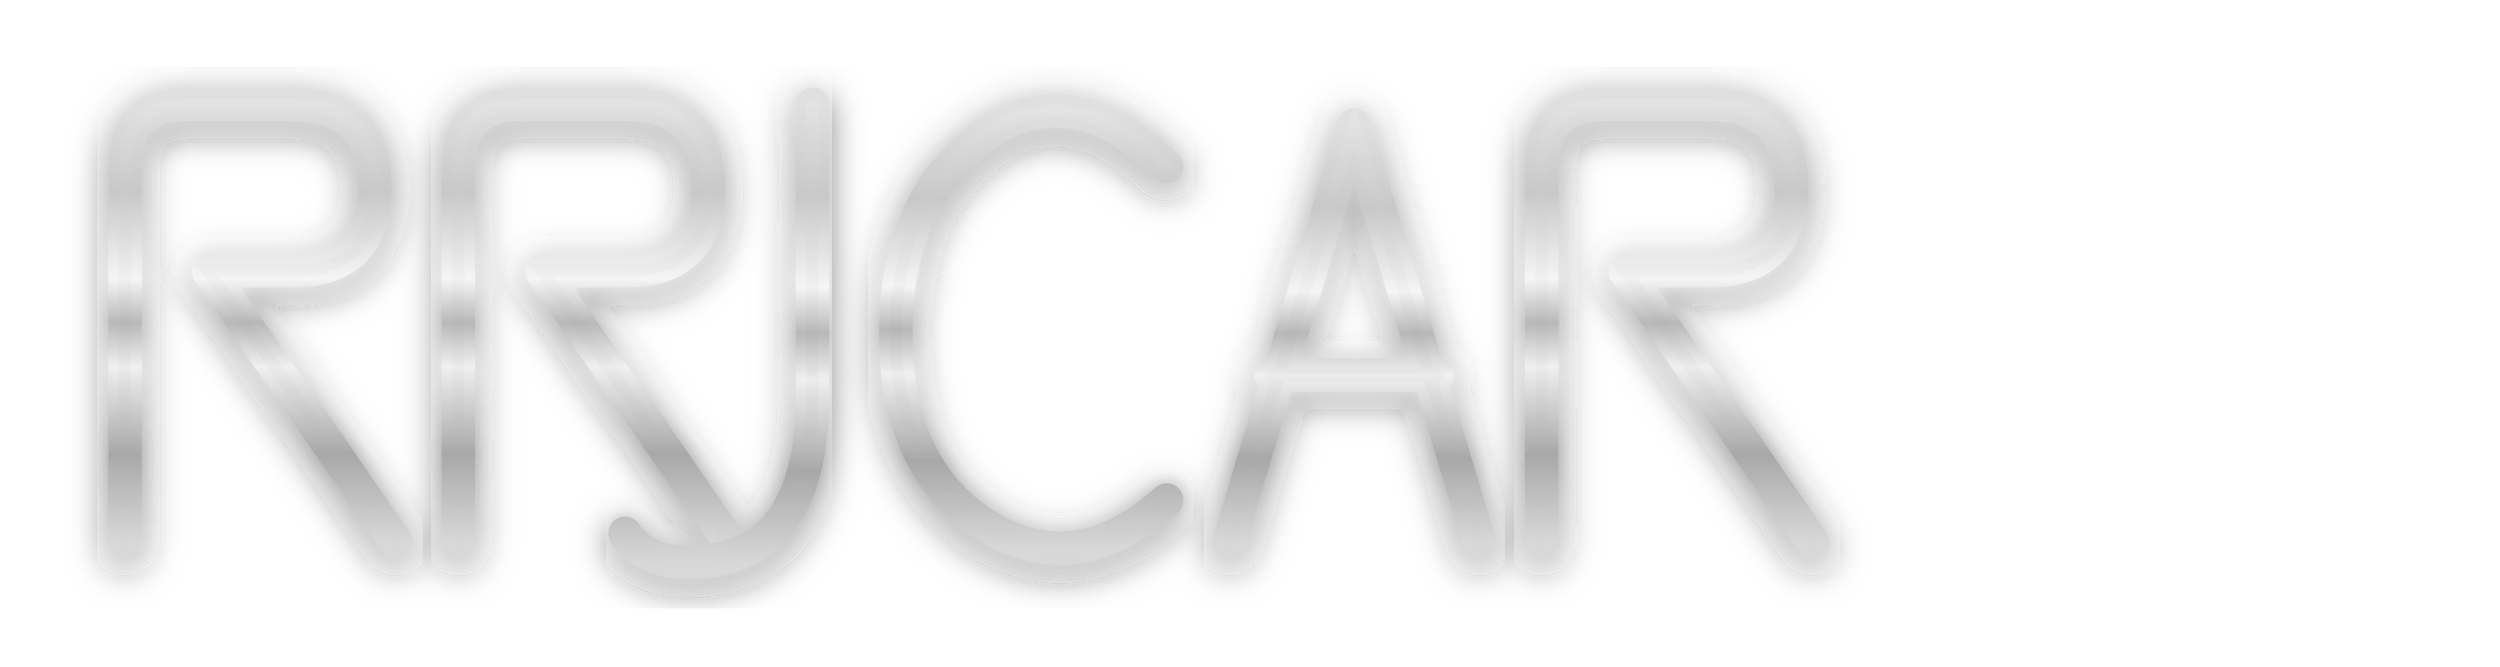
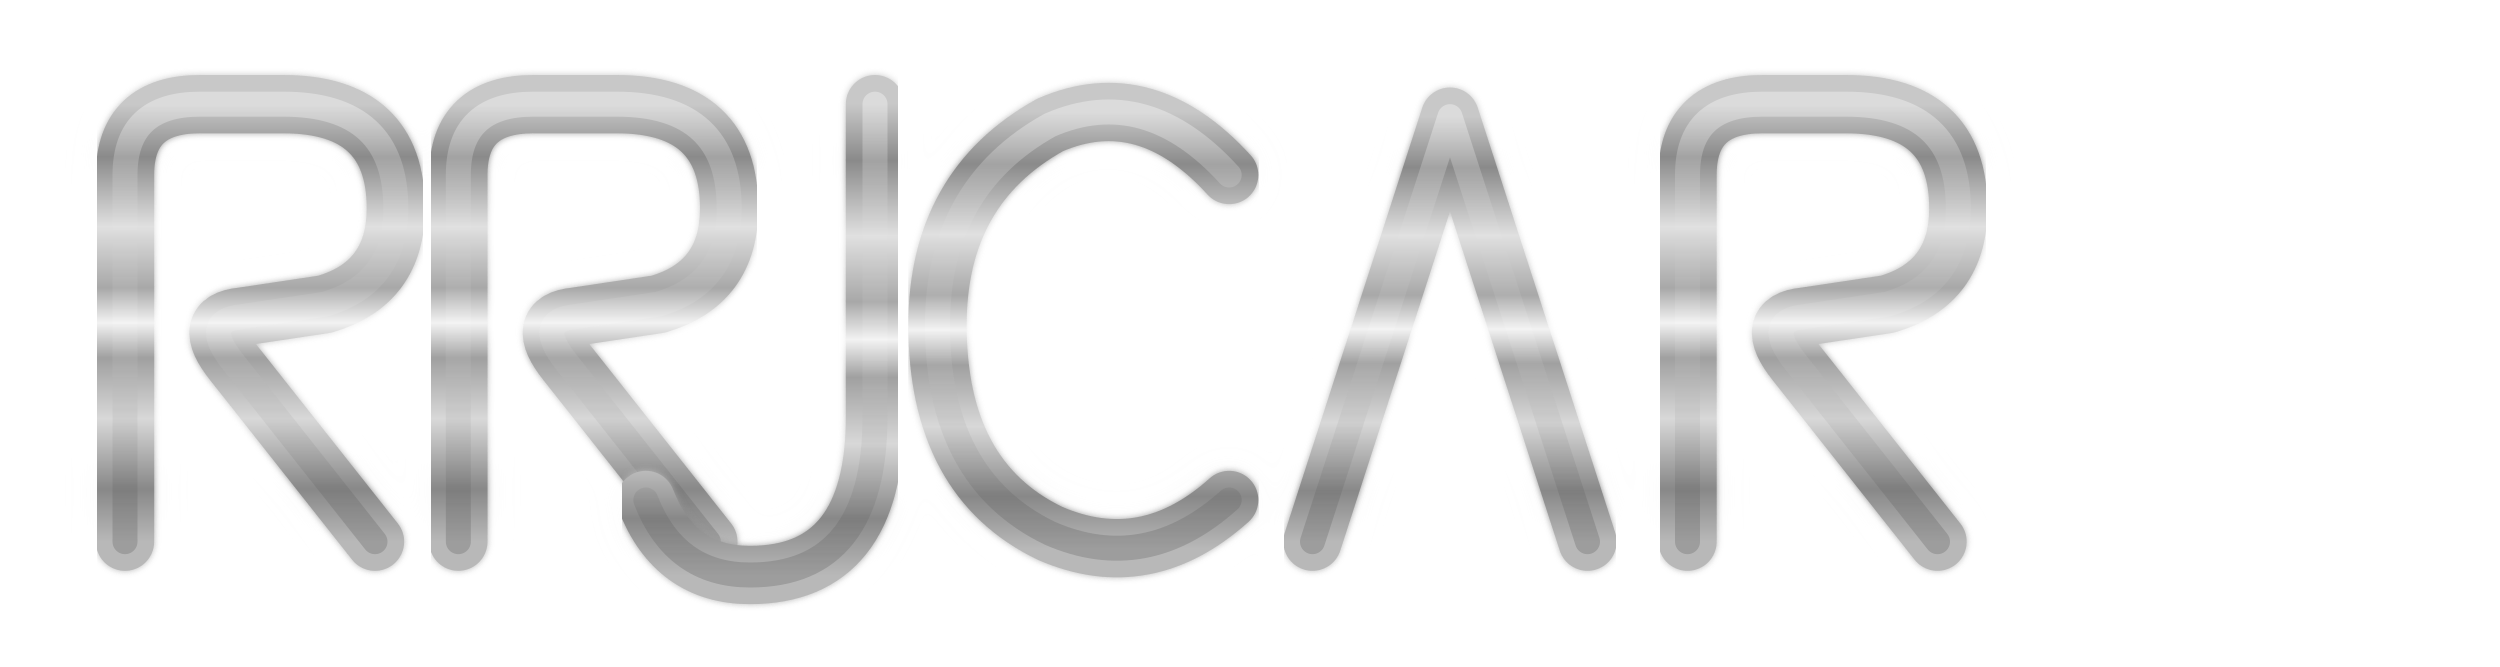
<svg xmlns="http://www.w3.org/2000/svg" viewBox="0 0 600 160">
  <defs>
-     <linearGradient id="chrome" x1="0%" y1="0%" x2="0%" y2="100%">
-       <stop offset="0%" stop-color="#e0e0e0" />
-       <stop offset="20%" stop-color="#c8c8c8" />
-       <stop offset="40%" stop-color="#f5f5f5" />
-       <stop offset="50%" stop-color="#b8b8b8" />
-       <stop offset="60%" stop-color="#f0f0f0" />
-       <stop offset="80%" stop-color="#a8a8a8" />
-       <stop offset="100%" stop-color="#d8d8d8" />
+     <linearGradient id="chrome3d" x1="0%" y1="0%" x2="0%" y2="100%">
+       <stop offset="0%" stop-color="#c8c8c8" />
+       <stop offset="12%" stop-color="#8a8a8a" />
+       <stop offset="28%" stop-color="#e0e0e0" />
+       <stop offset="42%" stop-color="#a8a8a8" />
+       <stop offset="50%" stop-color="#f2f2f2" />
+       <stop offset="58%" stop-color="#a0a0a0" />
+       <stop offset="72%" stop-color="#d8d8d8" />
+       <stop offset="88%" stop-color="#888888" />
+       <stop offset="100%" stop-color="#b8b8b8" />
    </linearGradient>
-     <linearGradient id="chrome-stroke" x1="0%" y1="0%" x2="0%" y2="100%">
-       <stop offset="0%" stop-color="#ffffff" stop-opacity="0.6" />
-       <stop offset="50%" stop-color="#888888" stop-opacity="0.3" />
-       <stop offset="100%" stop-color="#cccccc" stop-opacity="0.5" />
+     <linearGradient id="innerLight" x1="0%" y1="0%" x2="0%" y2="100%">
+       <stop offset="0%" stop-color="#ffffff" stop-opacity="0.35" />
+       <stop offset="30%" stop-color="#ffffff" stop-opacity="0.0" />
+       <stop offset="50%" stop-color="#ffffff" stop-opacity="0.12" />
+       <stop offset="100%" stop-color="#000000" stop-opacity="0.15" />
    </linearGradient>
-     <filter id="glow">
-       <feGaussianBlur stdDeviation="2" result="blur" />
+     <filter id="ambientGlow">
+       <feGaussianBlur stdDeviation="4" result="glow" />
+       <feColorMatrix in="glow" type="matrix" values="0.8 0.8 0.8 0 0  0.8 0.8 0.8 0 0  0.8 0.8 0.8 0 0  0 0 0 0.12 0" />
+       <feMerge>
+         <feMergeNode />
+         <feMergeNode in="SourceGraphic" />
+       </feMerge>
+     </filter>
+     <filter id="innerDepth">
+       <feGaussianBlur stdDeviation="0.8" result="blur" />
      <feMerge>
        <feMergeNode in="blur" />
        <feMergeNode in="SourceGraphic" />
      </feMerge>
    </filter>
-     <filter id="shadow">
-       <feDropShadow dx="0" dy="2" stdDeviation="4" flood-color="#000" flood-opacity="0.5" />
-     </filter>
  </defs>
-   <g filter="url(#shadow)">
-     <path d="M30,130 L30,40 Q30,25 45,25 L70,25 Q90,25 90,45 Q90,65 70,65 L50,65 L95,130" fill="none" stroke="url(#chrome)" stroke-width="8" stroke-linecap="round" stroke-linejoin="round" filter="url(#glow)" />
-     <path d="M110,130 L110,40 Q110,25 125,25 L150,25 Q170,25 170,45 Q170,65 150,65 L130,65 L175,130" fill="none" stroke="url(#chrome)" stroke-width="8" stroke-linecap="round" stroke-linejoin="round" filter="url(#glow)" />
-     <path d="M195,25 L195,95 Q195,135 165,135 Q155,135 150,128" fill="none" stroke="url(#chrome)" stroke-width="8" stroke-linecap="round" stroke-linejoin="round" filter="url(#glow)" />
-     <path d="M280,40 Q260,20 240,30 Q215,45 215,80 Q215,115 240,128 Q260,138 280,120" fill="none" stroke="url(#chrome)" stroke-width="8" stroke-linecap="round" stroke-linejoin="round" filter="url(#glow)" />
-     <path d="M295,130 L325,30 L355,130 M305,90 L345,90" fill="none" stroke="url(#chrome)" stroke-width="8" stroke-linecap="round" stroke-linejoin="round" filter="url(#glow)" />
-     <path d="M370,130 L370,40 Q370,25 385,25 L410,25 Q430,25 430,45 Q430,65 410,65 L390,65 L435,130" fill="none" stroke="url(#chrome)" stroke-width="8" stroke-linecap="round" stroke-linejoin="round" filter="url(#glow)" />
-   </g>
-   <g opacity="0.15">
-     <path d="M30,130 L30,40 Q30,25 45,25 L70,25 Q90,25 90,45 Q90,65 70,65 L50,65 L95,130" fill="none" stroke="url(#chrome-stroke)" stroke-width="3" stroke-linecap="round" />
-     <path d="M110,130 L110,40 Q110,25 125,25 L150,25 Q170,25 170,45 Q170,65 150,65 L130,65 L175,130" fill="none" stroke="url(#chrome-stroke)" stroke-width="3" stroke-linecap="round" />
-     <path d="M195,25 L195,95 Q195,135 165,135 Q155,135 150,128" fill="none" stroke="url(#chrome-stroke)" stroke-width="3" stroke-linecap="round" />
-     <path d="M280,40 Q260,20 240,30 Q215,45 215,80 Q215,115 240,128 Q260,138 280,120" fill="none" stroke="url(#chrome-stroke)" stroke-width="3" stroke-linecap="round" />
-     <path d="M295,130 L325,30 L355,130 M305,90 L345,90" fill="none" stroke="url(#chrome-stroke)" stroke-width="3" stroke-linecap="round" />
-     <path d="M370,130 L370,40 Q370,25 385,25 L410,25 Q430,25 430,45 Q430,65 410,65 L390,65 L435,130" fill="none" stroke="url(#chrome-stroke)" stroke-width="3" stroke-linecap="round" />
+   <g filter="url(#ambientGlow)">
+     <g filter="url(#innerDepth)">
+       <path d="M30,130 L30,42 Q30,25 48,25 L68,25 Q95,25 95,50 Q95,68 78,73 L58,76 Q48,77 56,87 L90,130" fill="none" stroke="url(#chrome3d)" stroke-width="14" stroke-linecap="round" stroke-linejoin="round" />
+       <path d="M30,130 L30,42 Q30,25 48,25 L68,25 Q95,25 95,50 Q95,68 78,73 L58,76 Q48,77 56,87 L90,130" fill="none" stroke="url(#innerLight)" stroke-width="6" stroke-linecap="round" stroke-linejoin="round" />
+     </g>
+     <g filter="url(#innerDepth)">
+       <path d="M110,130 L110,42 Q110,25 128,25 L148,25 Q175,25 175,50 Q175,68 158,73 L138,76 Q128,77 136,87 L170,130" fill="none" stroke="url(#chrome3d)" stroke-width="14" stroke-linecap="round" stroke-linejoin="round" />
+       <path d="M110,130 L110,42 Q110,25 128,25 L148,25 Q175,25 175,50 Q175,68 158,73 L138,76 Q128,77 136,87 L170,130" fill="none" stroke="url(#innerLight)" stroke-width="6" stroke-linecap="round" stroke-linejoin="round" />
+     </g>
+     <g filter="url(#innerDepth)">
+       <path d="M210,25 L210,100 Q210,138 180,138 Q162,138 155,120" fill="none" stroke="url(#chrome3d)" stroke-width="14" stroke-linecap="round" stroke-linejoin="round" />
+       <path d="M210,25 L210,100 Q210,138 180,138 Q162,138 155,120" fill="none" stroke="url(#innerLight)" stroke-width="6" stroke-linecap="round" stroke-linejoin="round" />
+     </g>
+     <g filter="url(#innerDepth)">
+       <path d="M295,42 Q275,20 252,30 Q225,45 225,78 Q225,115 252,128 Q275,138 295,120" fill="none" stroke="url(#chrome3d)" stroke-width="14" stroke-linecap="round" stroke-linejoin="round" />
+       <path d="M295,42 Q275,20 252,30 Q225,45 225,78 Q225,115 252,128 Q275,138 295,120" fill="none" stroke="url(#innerLight)" stroke-width="6" stroke-linecap="round" stroke-linejoin="round" />
+     </g>
+     <g filter="url(#innerDepth)">
+       <path d="M315,130 L348,28 L381,130" fill="none" stroke="url(#chrome3d)" stroke-width="14" stroke-linecap="round" stroke-linejoin="round" />
+       <path d="M328,92 L368,92" fill="none" stroke="url(#chrome3d)" stroke-width="11" stroke-linecap="round" />
+       <path d="M315,130 L348,28 L381,130" fill="none" stroke="url(#innerLight)" stroke-width="6" stroke-linecap="round" stroke-linejoin="round" />
+       <path d="M328,92 L368,92" fill="none" stroke="url(#innerLight)" stroke-width="4" stroke-linecap="round" />
+     </g>
+     <g filter="url(#innerDepth)">
+       <path d="M405,130 L405,42 Q405,25 423,25 L443,25 Q470,25 470,50 Q470,68 453,73 L433,76 Q423,77 431,87 L465,130" fill="none" stroke="url(#chrome3d)" stroke-width="14" stroke-linecap="round" stroke-linejoin="round" />
+       <path d="M405,130 L405,42 Q405,25 423,25 L443,25 Q470,25 470,50 Q470,68 453,73 L433,76 Q423,77 431,87 L465,130" fill="none" stroke="url(#innerLight)" stroke-width="6" stroke-linecap="round" stroke-linejoin="round" />
+     </g>
  </g>
</svg>
